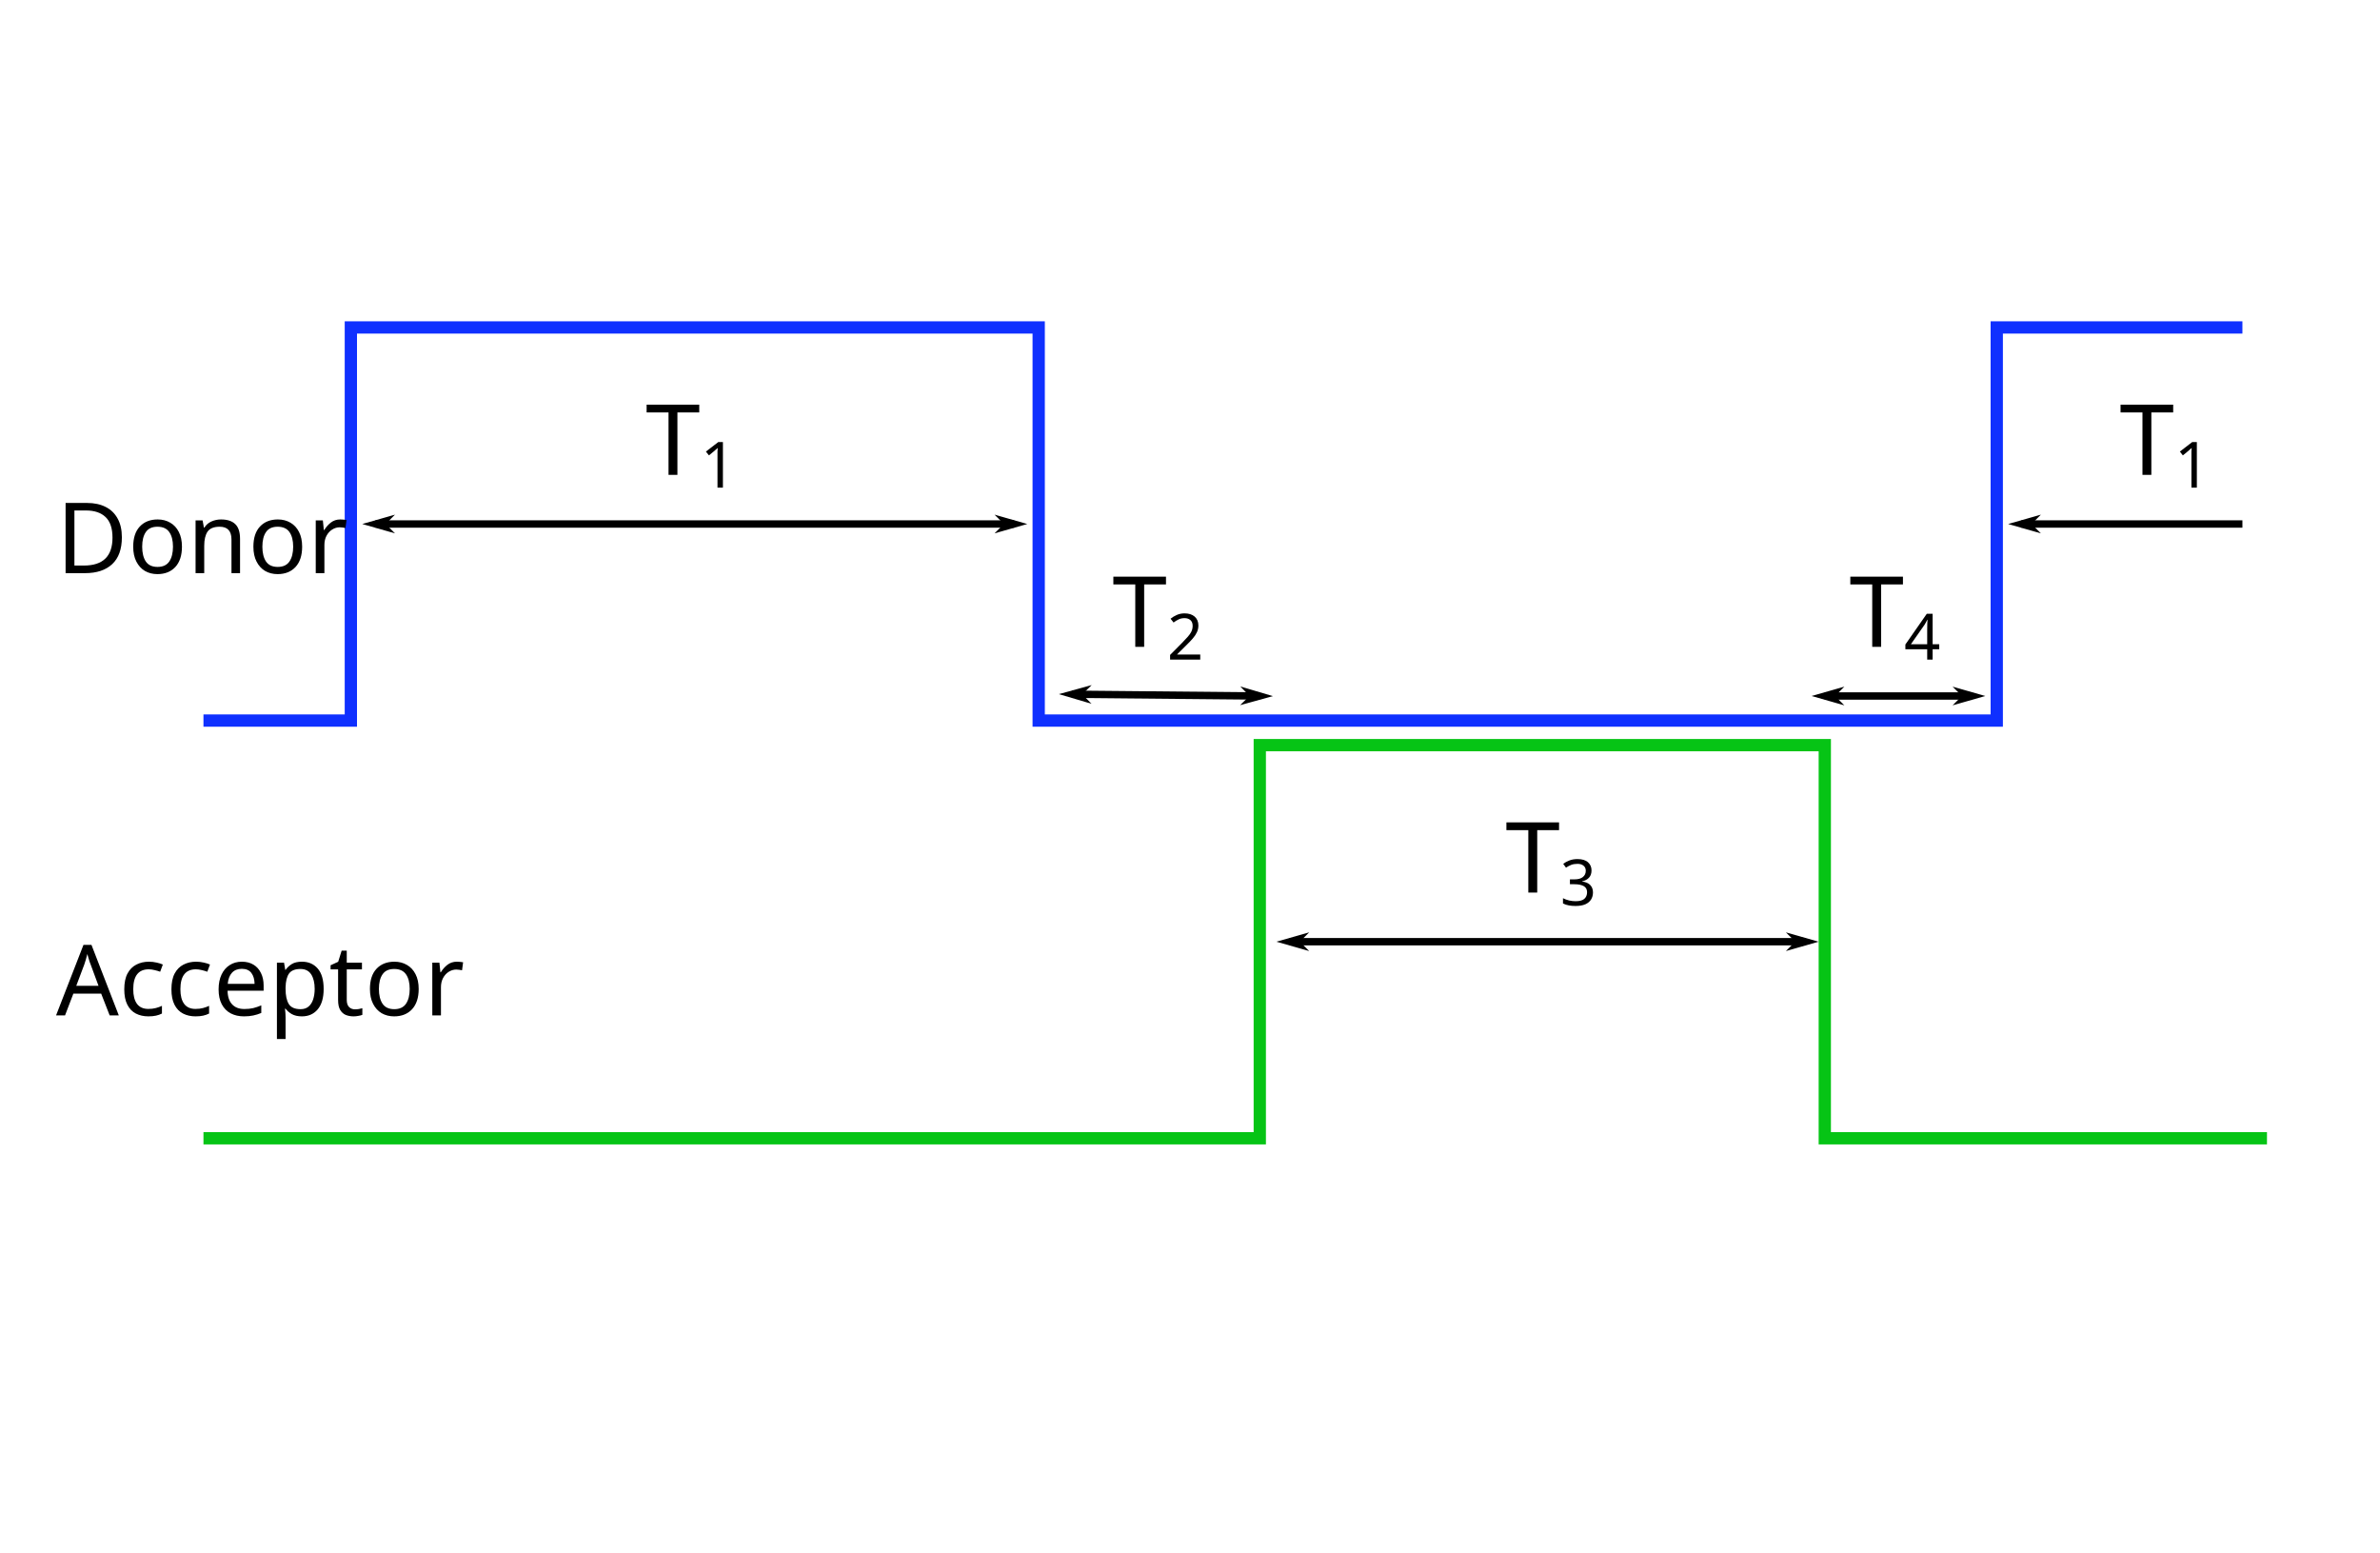
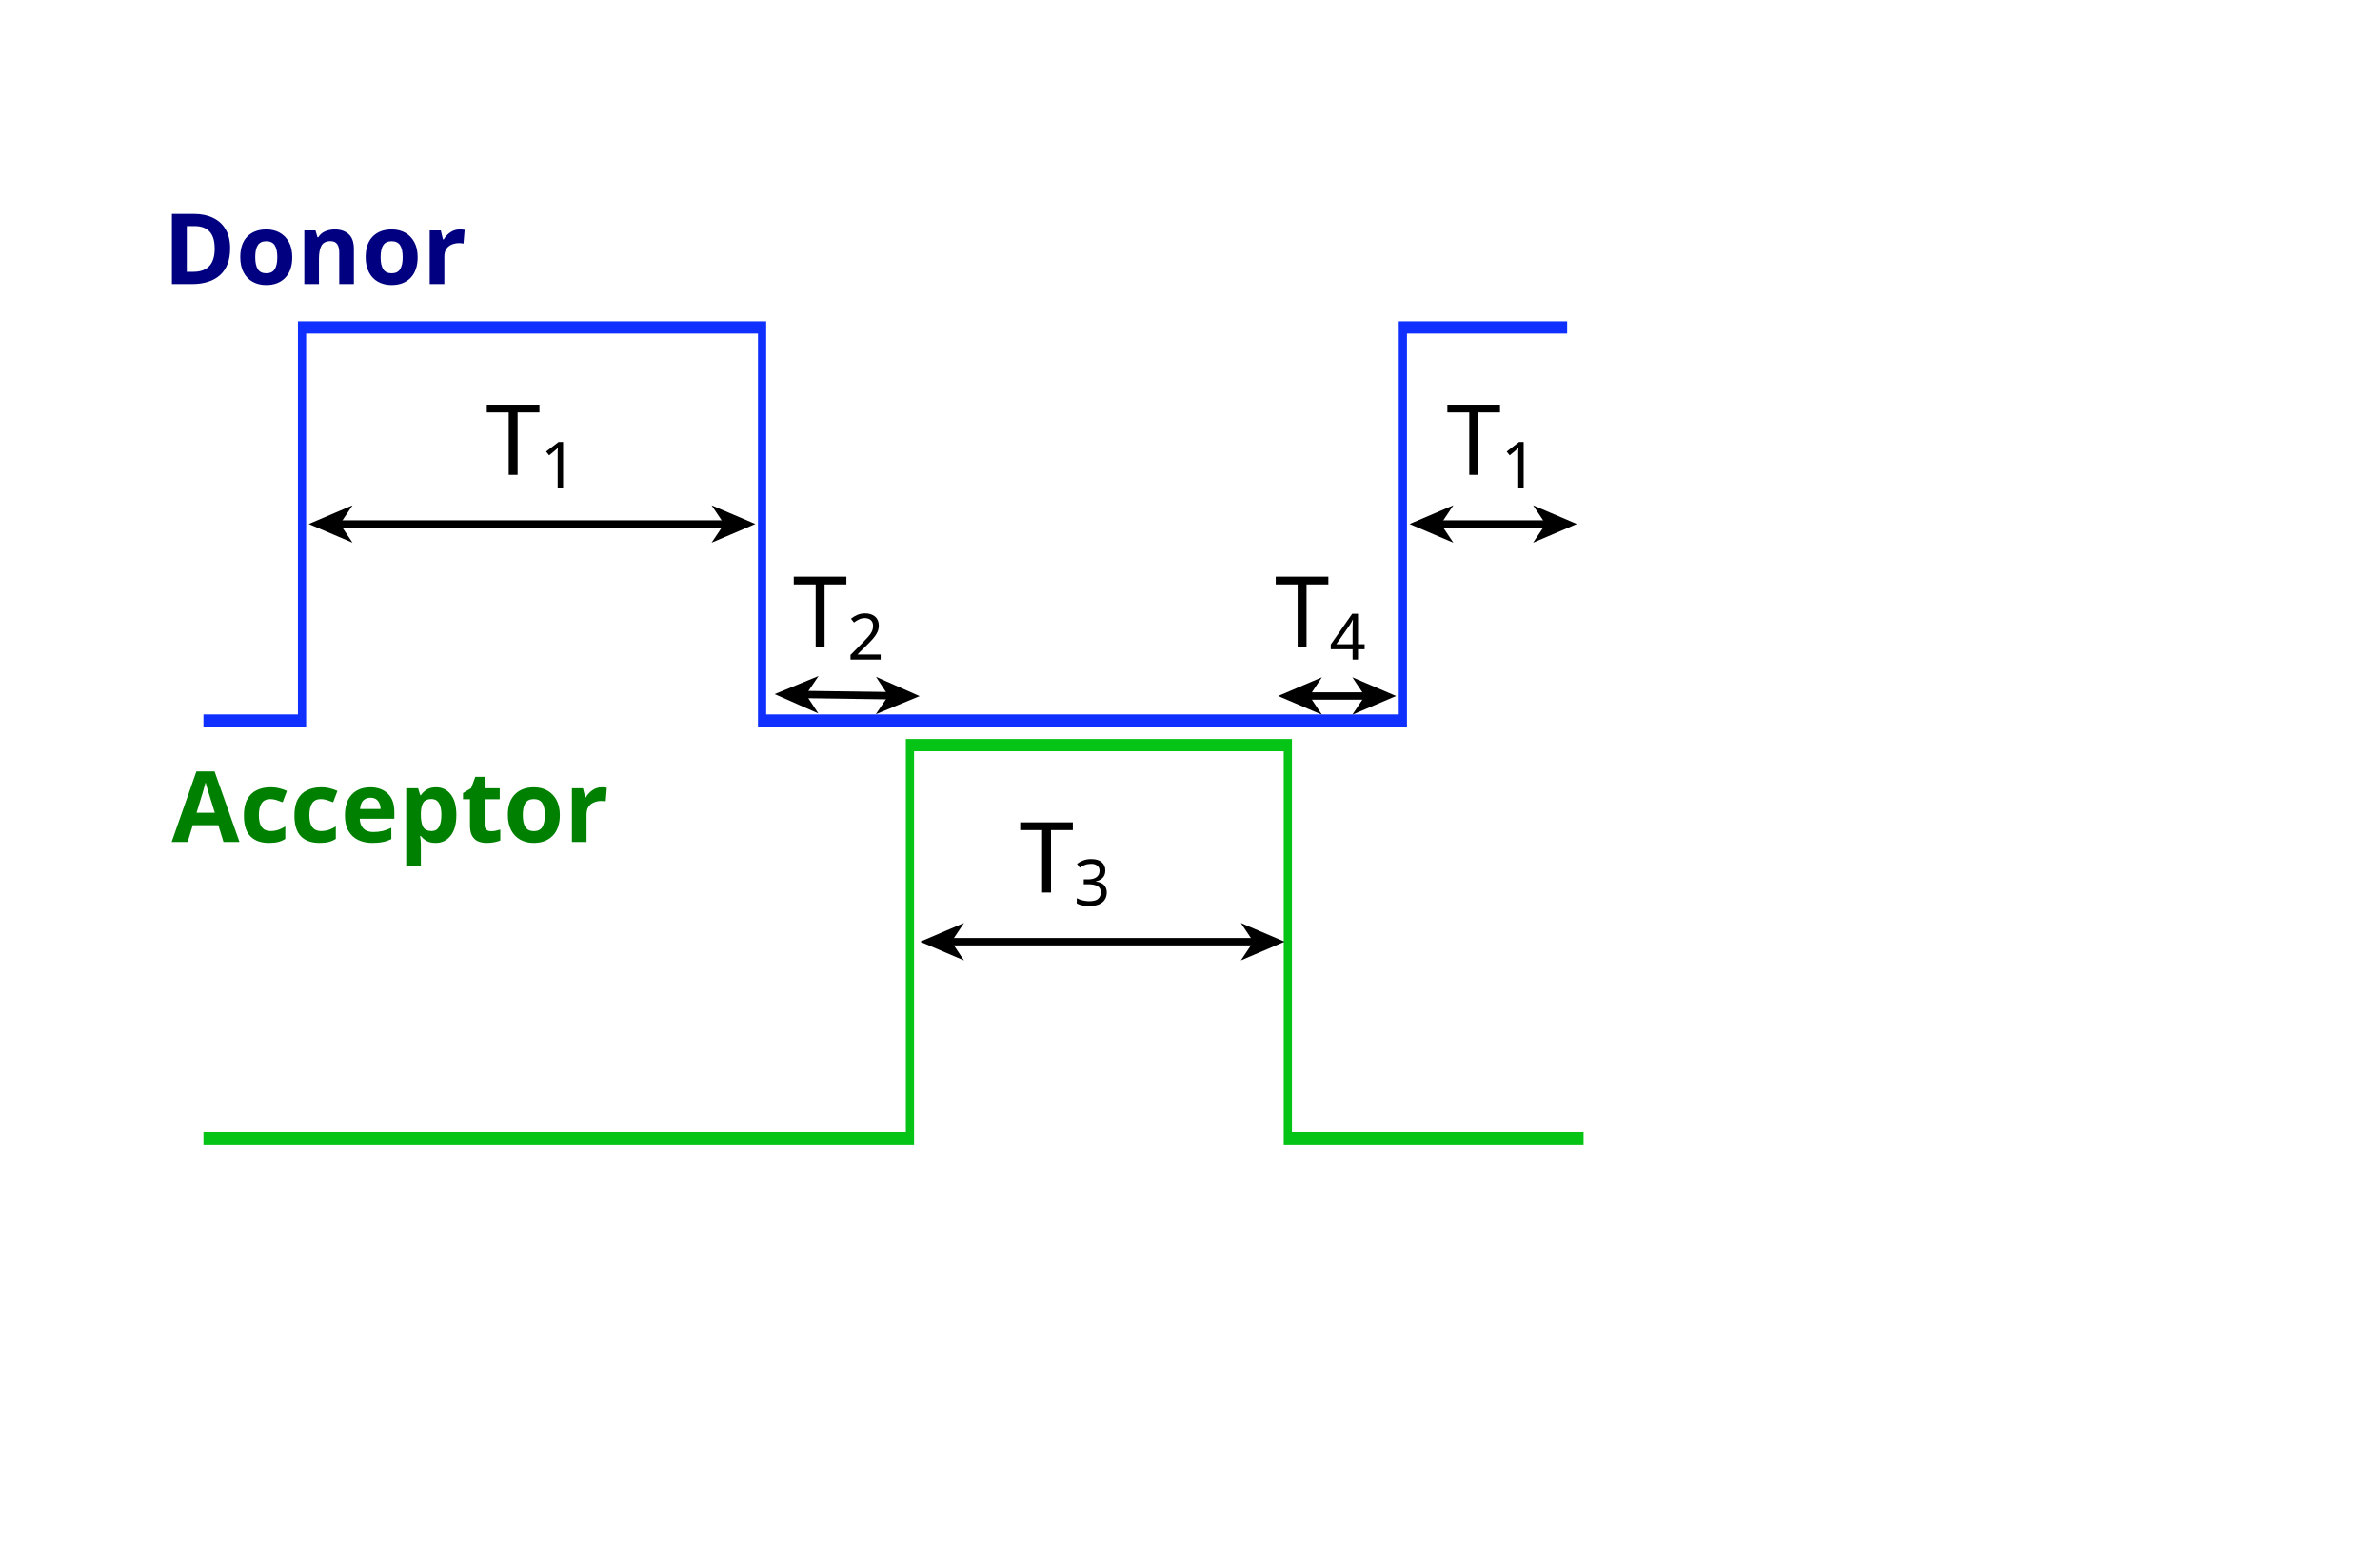
<svg xmlns="http://www.w3.org/2000/svg" version="1.1" width="460" height="300" id="svg2">
  <defs id="defs4">
+     <marker style="overflow:visible" id="marker6168" refX="0.0" refY="0.0" orient="auto">
+       <path transform="scale(0.4) translate(10,0)" style="fill-rule:evenodd;stroke:#000000;stroke-width:1pt;stroke-opacity:1;fill:#000000;fill-opacity:1" d="M 0.0,0.0 L 5.0,-5.0 L -12.5,0.0 L 5.0,5.0 L 0.0,0.0 z " id="path6170" />
+     </marker>
+     <marker style="overflow:visible" id="marker6014" refX="0.0" refY="0.0" orient="auto">
+       <path transform="scale(0.4) translate(10,0)" style="fill-rule:evenodd;stroke:#000000;stroke-width:1pt;stroke-opacity:1;fill:#000000;fill-opacity:1" d="M 0.0,0.0 L 5.0,-5.0 L -12.5,0.0 L 5.0,5.0 L 0.0,0.0 z " id="path6016" />
+     </marker>
+     <marker style="overflow:visible" id="marker5866" refX="0.0" refY="0.0" orient="auto">
+       <path transform="scale(0.4) translate(10,0)" style="fill-rule:evenodd;stroke:#000000;stroke-width:1pt;stroke-opacity:1;fill:#000000;fill-opacity:1" d="M 0.0,0.0 L 5.0,-5.0 L -12.5,0.0 L 5.0,5.0 L 0.0,0.0 z " id="path5868" />
+     </marker>
+     <marker style="overflow:visible" id="marker5724" refX="0.0" refY="0.0" orient="auto">
+       <path transform="scale(0.4) translate(10,0)" style="fill-rule:evenodd;stroke:#000000;stroke-width:1pt;stroke-opacity:1;fill:#000000;fill-opacity:1" d="M 0.0,0.0 L 5.0,-5.0 L -12.5,0.0 L 5.0,5.0 L 0.0,0.0 z " id="path5726" />
+     </marker>
+     <marker orient="auto" refY="0.0" refX="0.0" id="Arrow1Mstart" style="overflow:visible">
+       <path id="path4350" d="M 0.0,0.0 L 5.0,-5.0 L -12.5,0.0 L 5.0,5.0 L 0.0,0.0 z " style="fill-rule:evenodd;stroke:#000000;stroke-width:1pt;stroke-opacity:1;fill:#000000;fill-opacity:1" transform="scale(0.4) translate(10,0)" />
+     </marker>
+     <marker style="overflow:visible;" id="marker5448" refX="0.0" refY="0.0" orient="auto">
+       <path transform="scale(0.4) rotate(180) translate(10,0)" style="fill-rule:evenodd;stroke:#000000;stroke-width:1pt;stroke-opacity:1;fill:#000000;fill-opacity:1" d="M 0.0,0.0 L 5.0,-5.0 L -12.5,0.0 L 5.0,5.0 L 0.0,0.0 z " id="path5450" />
+     </marker>
+     <marker style="overflow:visible;" id="marker5324" refX="0.0" refY="0.0" orient="auto">
+       <path transform="scale(0.4) rotate(180) translate(10,0)" style="fill-rule:evenodd;stroke:#000000;stroke-width:1pt;stroke-opacity:1;fill:#000000;fill-opacity:1" d="M 0.0,0.0 L 5.0,-5.0 L -12.5,0.0 L 5.0,5.0 L 0.0,0.0 z " id="path5326" />
+     </marker>
+     <marker style="overflow:visible;" id="marker5206" refX="0.0" refY="0.0" orient="auto">
+       <path transform="scale(0.4) rotate(180) translate(10,0)" style="fill-rule:evenodd;stroke:#000000;stroke-width:1pt;stroke-opacity:1;fill:#000000;fill-opacity:1" d="M 0.0,0.0 L 5.0,-5.0 L -12.5,0.0 L 5.0,5.0 L 0.0,0.0 z " id="path5208" />
+     </marker>
+     <marker style="overflow:visible;" id="marker5196" refX="0.0" refY="0.0" orient="auto">
+       <path transform="scale(0.4) rotate(180) translate(10,0)" style="fill-rule:evenodd;stroke:#000000;stroke-width:1pt;stroke-opacity:1;fill:#000000;fill-opacity:1" d="M 0.0,0.0 L 5.0,-5.0 L -12.5,0.0 L 5.0,5.0 L 0.0,0.0 z " id="path5198" />
+     </marker>
+     <marker orient="auto" refY="0.0" refX="0.0" id="Arrow1Mend" style="overflow:visible;">
+       <path id="path4353" d="M 0.0,0.0 L 5.0,-5.0 L -12.5,0.0 L 5.0,5.0 L 0.0,0.0 z " style="fill-rule:evenodd;stroke:#000000;stroke-width:1pt;stroke-opacity:1;fill:#000000;fill-opacity:1" transform="scale(0.4) rotate(180) translate(10,0)" />
+     </marker>
+     <marker style="overflow:visible;" id="marker4968" refX="0.0" refY="0.0" orient="auto">
+       <path transform="scale(1.1) rotate(180) translate(1,0)" d="M 8.719,4.034 L -2.207,0.016 L 8.719,-4.002 C 6.973,-1.63 6.983,1.616 8.719,4.034 z " style="fill-rule:evenodd;stroke-width:0.625;stroke-linejoin:round;stroke:#000000;stroke-opacity:1;fill:#000000;fill-opacity:1" id="path4970" />
+     </marker>
+     <marker style="overflow:visible;" id="marker4868" refX="0.0" refY="0.0" orient="auto">
+       <path transform="scale(1.1) rotate(180) translate(1,0)" d="M 8.719,4.034 L -2.207,0.016 L 8.719,-4.002 C 6.973,-1.63 6.983,1.616 8.719,4.034 z " style="fill-rule:evenodd;stroke-width:0.625;stroke-linejoin:round;stroke:#000000;stroke-opacity:1;fill:#000000;fill-opacity:1" id="path4870" />
+     </marker>
+     <marker style="overflow:visible;" id="marker4774" refX="0.0" refY="0.0" orient="auto">
+       <path transform="scale(1.1) rotate(180) translate(1,0)" d="M 8.719,4.034 L -2.207,0.016 L 8.719,-4.002 C 6.973,-1.63 6.983,1.616 8.719,4.034 z " style="fill-rule:evenodd;stroke-width:0.625;stroke-linejoin:round;stroke:#000000;stroke-opacity:1;fill:#000000;fill-opacity:1" id="path4776" />
+     </marker>
+     <marker style="overflow:visible;" id="marker4686" refX="0.0" refY="0.0" orient="auto">
+       <path transform="scale(1.1) rotate(180) translate(1,0)" d="M 8.719,4.034 L -2.207,0.016 L 8.719,-4.002 C 6.973,-1.63 6.983,1.616 8.719,4.034 z " style="fill-rule:evenodd;stroke-width:0.625;stroke-linejoin:round;stroke:#000000;stroke-opacity:1;fill:#000000;fill-opacity:1" id="path4688" />
+     </marker>
    <marker refX="0" refY="0" orient="auto" id="Arrow1Send" style="overflow:visible">
      <path d="M 0,0 5,-5 -12.5,0 5,5 0,0 z" transform="matrix(-0.2,0,0,-0.2,-1.2,0)" id="path3796" style="fill-rule:evenodd;stroke:#000000;stroke-width:1pt" />
    </marker>
    <marker refX="0" refY="0" orient="auto" id="Arrow1Sstart" style="overflow:visible">
      <path d="M 0,0 5,-5 -12.5,0 5,5 0,0 z" transform="matrix(0.2,0,0,0.2,1.2,0)" id="path3793" style="fill-rule:evenodd;stroke:#000000;stroke-width:1pt" />
    </marker>
    <marker refX="0" refY="0" orient="auto" id="Arrow1Lstart" style="overflow:visible">
      <path d="M 0,0 5,-5 -12.5,0 5,5 0,0 z" transform="matrix(0.8,0,0,0.8,10,0)" id="path3781" style="fill-rule:evenodd;stroke:#000000;stroke-width:1pt" />
    </marker>
    <marker refX="0" refY="0" orient="auto" id="Arrow1Sstart-1" style="overflow:visible">
      <path d="M 0,0 5,-5 -12.5,0 5,5 0,0 z" transform="matrix(0.2,0,0,0.2,1.2,0)" id="path3793-7" style="fill-rule:evenodd;stroke:#000000;stroke-width:1pt" />
    </marker>
    <marker refX="0" refY="0" orient="auto" id="Arrow1Send-4" style="overflow:visible">
      <path d="M 0,0 5,-5 -12.5,0 5,5 0,0 z" transform="matrix(-0.2,0,0,-0.2,-1.2,0)" id="path3796-0" style="fill-rule:evenodd;stroke:#000000;stroke-width:1pt" />
    </marker>
    <marker refX="0" refY="0" orient="auto" id="Arrow1Sstart-4" style="overflow:visible">
      <path d="M 0,0 5,-5 -12.5,0 5,5 0,0 z" transform="matrix(0.2,0,0,0.2,1.2,0)" id="path3793-8" style="fill-rule:evenodd;stroke:#000000;stroke-width:1pt" />
    </marker>
    <marker refX="0" refY="0" orient="auto" id="Arrow1Send-8" style="overflow:visible">
      <path d="M 0,0 5,-5 -12.5,0 5,5 0,0 z" transform="matrix(-0.2,0,0,-0.2,-1.2,0)" id="path3796-2" style="fill-rule:evenodd;stroke:#000000;stroke-width:1pt" />
    </marker>
    <marker refX="0" refY="0" orient="auto" id="Arrow1Sstart-5" style="overflow:visible">
      <path d="M 0,0 5,-5 -12.5,0 5,5 0,0 z" transform="matrix(0.2,0,0,0.2,1.2,0)" id="path3793-5" style="fill-rule:evenodd;stroke:#000000;stroke-width:1pt" />
    </marker>
    <marker refX="0" refY="0" orient="auto" id="Arrow1Send-1" style="overflow:visible">
      <path d="M 0,0 5,-5 -12.5,0 5,5 0,0 z" transform="matrix(-0.2,0,0,-0.2,-1.2,0)" id="path3796-7" style="fill-rule:evenodd;stroke:#000000;stroke-width:1pt" />
    </marker>
    <marker refX="0" refY="0" orient="auto" id="Arrow1Sstart-2" style="overflow:visible">
      <path d="M 0,0 5,-5 -12.5,0 5,5 0,0 z" transform="matrix(0.2,0,0,0.2,1.2,0)" id="path3793-2" style="fill-rule:evenodd;stroke:#000000;stroke-width:1pt" />
    </marker>
    <marker refX="0" refY="0" orient="auto" id="Arrow1Send-16" style="overflow:visible">
      <path d="M 0,0 5,-5 -12.5,0 5,5 0,0 z" transform="matrix(-0.2,0,0,-0.2,-1.2,0)" id="path3796-8" style="fill-rule:evenodd;stroke:#000000;stroke-width:1pt" />
    </marker>
  </defs>
-   <g transform="translate(0,-752.3622)" id="layer1">
-     <path d="m 39.325,891.606 28.488,0 0,-75.968 132.943,0 0,75.968 185.171,0 0,-75.968 47.48,0" id="path2995" style="fill:none;stroke:#0f30ff;stroke-width:2.374;stroke-linecap:butt;stroke-linejoin:miter;stroke-miterlimit:4;stroke-opacity:1;stroke-dasharray:none" />
-     <path d="m 39.325,972.322 204.163,0 0,-75.968 109.203,0 0,75.968 85.464,0" id="path3765" style="fill:none;stroke:#06c415;stroke-width:2.374;stroke-linecap:butt;stroke-linejoin:miter;stroke-miterlimit:4;stroke-opacity:1;stroke-dasharray:none" />
-     <text x="10.837" y="863.118" id="text3767" xml:space="preserve" style="font-size:18.992px;font-style:normal;font-weight:normal;line-height:125%;letter-spacing:0px;word-spacing:0px;fill:#000000;fill-opacity:1;stroke:none;font-family:Sans">
-       <tspan x="10.837" y="863.118" id="tspan3769">Donor</tspan>
-     </text>
-     <text x="10.837" y="948.582" id="text3771" xml:space="preserve" style="font-size:18.992px;font-style:normal;font-weight:normal;line-height:125%;letter-spacing:0px;word-spacing:0px;fill:#000000;fill-opacity:1;stroke:none;font-family:Sans">
-       <tspan x="10.837" y="948.582" id="tspan3773">Acceptor</tspan>
-     </text>
-     <path d="m 72.561,853.622 123.447,0" id="path3775" style="fill:none;stroke:#000000;stroke-width:1.424;stroke-linecap:butt;stroke-linejoin:miter;stroke-miterlimit:4;stroke-opacity:1;stroke-dasharray:none;marker-start:url(#Arrow1Sstart);marker-mid:none;marker-end:url(#Arrow1Send)" />
-     <path d="m 207.2,886.519 36.288,0.339" id="path3775-9" style="fill:none;stroke:#000000;stroke-width:1.424;stroke-linecap:butt;stroke-linejoin:miter;stroke-miterlimit:4;stroke-opacity:1;stroke-dasharray:none;marker-start:url(#Arrow1Sstart);marker-mid:none;marker-end:url(#Arrow1Send)" />
-     <path d="m 249.253,934.338 99.707,0" id="path3775-4" style="fill:none;stroke:#000000;stroke-width:1.424;stroke-linecap:butt;stroke-linejoin:miter;stroke-miterlimit:4;stroke-opacity:1;stroke-dasharray:none;marker-start:url(#Arrow1Sstart);marker-mid:none;marker-end:url(#Arrow1Send)" />
-     <path d="m 352.691,886.858 28.488,0" id="path3775-1" style="fill:none;stroke:#000000;stroke-width:1.424;stroke-linecap:butt;stroke-linejoin:miter;stroke-miterlimit:4;stroke-opacity:1;stroke-dasharray:none;marker-start:url(#Arrow1Sstart);marker-mid:none;marker-end:url(#Arrow1Send)" />
-     <text x="124.788" y="844.126" id="text5953" xml:space="preserve" style="font-size:18.992px;font-style:normal;font-weight:normal;line-height:125%;letter-spacing:0px;word-spacing:0px;fill:#000000;fill-opacity:1;stroke:none;font-family:Sans">
-       <tspan x="124.788" y="844.126" id="tspan5955">T<tspan id="tspan5957" style="font-size:12.345px;baseline-shift:sub">1</tspan>
-       </tspan>
-     </text>
-     <text x="215" y="877.362" id="text5953-1" xml:space="preserve" style="font-size:18.992px;font-style:normal;font-weight:normal;line-height:125%;letter-spacing:0px;word-spacing:0px;fill:#000000;fill-opacity:1;stroke:none;font-family:Sans">
-       <tspan x="215" y="877.362" id="tspan5955-5">T<tspan id="tspan6005" style="font-size:12.345px;baseline-shift:sub">2</tspan>
-       </tspan>
-     </text>
-     <text x="290.968" y="924.842" id="text5953-7" xml:space="preserve" style="font-size:18.992px;font-style:normal;font-weight:normal;line-height:125%;letter-spacing:0px;word-spacing:0px;fill:#000000;fill-opacity:1;stroke:none;font-family:Sans">
-       <tspan x="290.968" y="924.842" id="tspan5955-6">T<tspan id="tspan5957-1" style="font-size:12.345px;baseline-shift:sub">3</tspan>
-       </tspan>
-     </text>
-     <text x="357.439" y="877.362" id="text5953-4" xml:space="preserve" style="font-size:18.992px;font-style:normal;font-weight:normal;line-height:125%;letter-spacing:0px;word-spacing:0px;fill:#000000;fill-opacity:1;stroke:none;font-family:Sans">
-       <tspan x="357.439" y="877.362" id="tspan5955-2">T<tspan id="tspan6007" style="font-size:12.345px;baseline-shift:sub">4</tspan>
-       </tspan>
-     </text>
-     <path d="m 390.675,853.622 42.732,0" id="path3775-5" style="fill:none;stroke:#000000;stroke-width:1.424;stroke-linecap:butt;stroke-linejoin:miter;stroke-miterlimit:4;stroke-opacity:1;stroke-dasharray:none;marker-start:url(#Arrow1Sstart);marker-mid:none;marker-end:none" />
-     <text x="409.667" y="844.126" id="text5953-76" xml:space="preserve" style="font-size:18.992px;font-style:normal;font-weight:normal;line-height:125%;letter-spacing:0px;word-spacing:0px;fill:#000000;fill-opacity:1;stroke:none;font-family:Sans">
-       <tspan x="409.667" y="844.126" id="tspan5955-1">T<tspan id="tspan5957-8" style="font-size:12.345px;baseline-shift:sub">1</tspan>
-       </tspan>
-     </text>
+   <text style="font-style:normal;font-variant:normal;font-weight:bold;font-stretch:normal;font-size:18.992px;line-height:125%;font-family:Sans;-inkscape-font-specification:'Sans Bold';letter-spacing:0px;word-spacing:0px;fill:#000080;fill-opacity:1;stroke:none" xml:space="preserve" id="text3767" y="54.899" x="31.529">
+     <tspan id="tspan3769" y="54.899" x="31.529" style="font-style:normal;font-variant:normal;font-weight:bold;font-stretch:normal;font-family:Sans;-inkscape-font-specification:'Sans Bold';fill:#000080">Donor</tspan>
+   </text>
+   <text style="font-style:normal;font-variant:normal;font-weight:bold;font-stretch:normal;font-size:18.992px;line-height:125%;font-family:Sans;-inkscape-font-specification:'Sans Bold';letter-spacing:0px;word-spacing:0px;fill:#008000;fill-opacity:1;stroke:none" xml:space="preserve" id="text3771" y="162.705" x="33.18">
+     <tspan id="tspan3773" y="162.705" x="33.18" style="font-style:normal;font-variant:normal;font-weight:bold;font-stretch:normal;font-family:Sans;-inkscape-font-specification:'Sans Bold';fill:#008000">Acceptor</tspan>
+   </text>
+   <text style="font-style:normal;font-weight:normal;font-size:18.992px;line-height:125%;font-family:Sans;letter-spacing:0px;word-spacing:0px;fill:#000000;fill-opacity:1;stroke:none" xml:space="preserve" id="text5953" y="91.764" x="93.903">
+     <tspan id="tspan5955" y="91.764" x="93.903">T<tspan style="font-size:12.345px;baseline-shift:sub" id="tspan5957">1</tspan>
+     </tspan>
+   </text>
+   <text style="font-style:normal;font-weight:normal;font-size:18.992px;line-height:125%;font-family:Sans;letter-spacing:0px;word-spacing:0px;fill:#000000;fill-opacity:1;stroke:none" xml:space="preserve" id="text5953-1" y="125" x="153.229">
+     <tspan id="tspan5955-5" y="125" x="153.229">T<tspan style="font-size:12.345px;baseline-shift:sub" id="tspan6005">2</tspan>
+     </tspan>
+   </text>
+   <text style="font-style:normal;font-weight:normal;font-size:18.992px;line-height:125%;font-family:Sans;letter-spacing:0px;word-spacing:0px;fill:#000000;fill-opacity:1;stroke:none" xml:space="preserve" id="text5953-7" y="172.48" x="196.996">
+     <tspan id="tspan5955-6" y="172.48" x="196.996">T<tspan style="font-size:12.345px;baseline-shift:sub" id="tspan5957-1">3</tspan>
+     </tspan>
+   </text>
+   <text style="font-style:normal;font-weight:normal;font-size:18.992px;line-height:125%;font-family:Sans;letter-spacing:0px;word-spacing:0px;fill:#000000;fill-opacity:1;stroke:none" xml:space="preserve" id="text5953-4" y="125" x="246.382">
+     <tspan id="tspan5955-2" y="125" x="246.382">T<tspan style="font-size:12.345px;baseline-shift:sub" id="tspan6007">4</tspan>
+     </tspan>
+   </text>
+   <g id="g6418" transform="matrix(0.6688169,0,0,1,13.02375,0)">
+     <path d="m 39.325,139.244 28.488,0 0,-75.968 132.943,0 0,75.968 185.171,0 0,-75.968 47.48,0" id="path2995" style="fill:none;stroke:#0f30ff;stroke-width:2.374;stroke-linecap:butt;stroke-linejoin:miter;stroke-miterlimit:4;stroke-dasharray:none;stroke-opacity:1" />
+     <path d="m 39.325,219.959 204.163,0 0,-75.968 109.203,0 0,75.968 85.464,0" id="path3765" style="fill:none;stroke:#06c415;stroke-width:2.374;stroke-linecap:butt;stroke-linejoin:miter;stroke-miterlimit:4;stroke-dasharray:none;stroke-opacity:1" />
+     <path d="m 72.561,101.26 123.447,0" id="path3775" style="fill:none;stroke:#000000;stroke-width:1.424;stroke-linecap:butt;stroke-linejoin:miter;stroke-miterlimit:4;stroke-dasharray:none;stroke-opacity:1;marker-start:url(#marker6168);marker-mid:none;marker-end:url(#marker5448)" />
+     <path d="m 207.2,134.157 36.288,0.339" id="path3775-9" style="fill:none;stroke:#000000;stroke-width:1.424;stroke-linecap:butt;stroke-linejoin:miter;stroke-miterlimit:4;stroke-dasharray:none;stroke-opacity:1;marker-start:url(#marker6014);marker-mid:none;marker-end:url(#marker5324)" />
+     <path d="m 249.253,181.976 99.707,0" id="path3775-4" style="fill:none;stroke:#000000;stroke-width:1.424;stroke-linecap:butt;stroke-linejoin:miter;stroke-miterlimit:4;stroke-dasharray:none;stroke-opacity:1;marker-start:url(#Arrow1Mstart);marker-mid:none;marker-end:url(#Arrow1Mend)" />
+     <path d="m 352.691,134.496 28.488,0" id="path3775-1" style="fill:none;stroke:#000000;stroke-width:1.424;stroke-linecap:butt;stroke-linejoin:miter;stroke-miterlimit:4;stroke-dasharray:none;stroke-opacity:1;marker-start:url(#marker5866);marker-mid:none;marker-end:url(#marker5206)" />
+     <path d="m 390.675,101.26 42.732,0" id="path3775-5" style="fill:none;stroke:#000000;stroke-width:1.424;stroke-linecap:butt;stroke-linejoin:miter;stroke-miterlimit:4;stroke-dasharray:none;stroke-opacity:1;marker-start:url(#marker5724);marker-mid:none;marker-end:url(#marker5196)" />
  </g>
+   <text style="font-style:normal;font-weight:normal;font-size:18.992px;line-height:125%;font-family:Sans;letter-spacing:0px;word-spacing:0px;fill:#000000;fill-opacity:1;stroke:none" xml:space="preserve" id="text5953-76" y="91.764" x="279.553">
+     <tspan id="tspan5955-1" y="91.764" x="279.553">T<tspan style="font-size:12.345px;baseline-shift:sub" id="tspan5957-8">1</tspan>
+     </tspan>
+   </text>
</svg>
